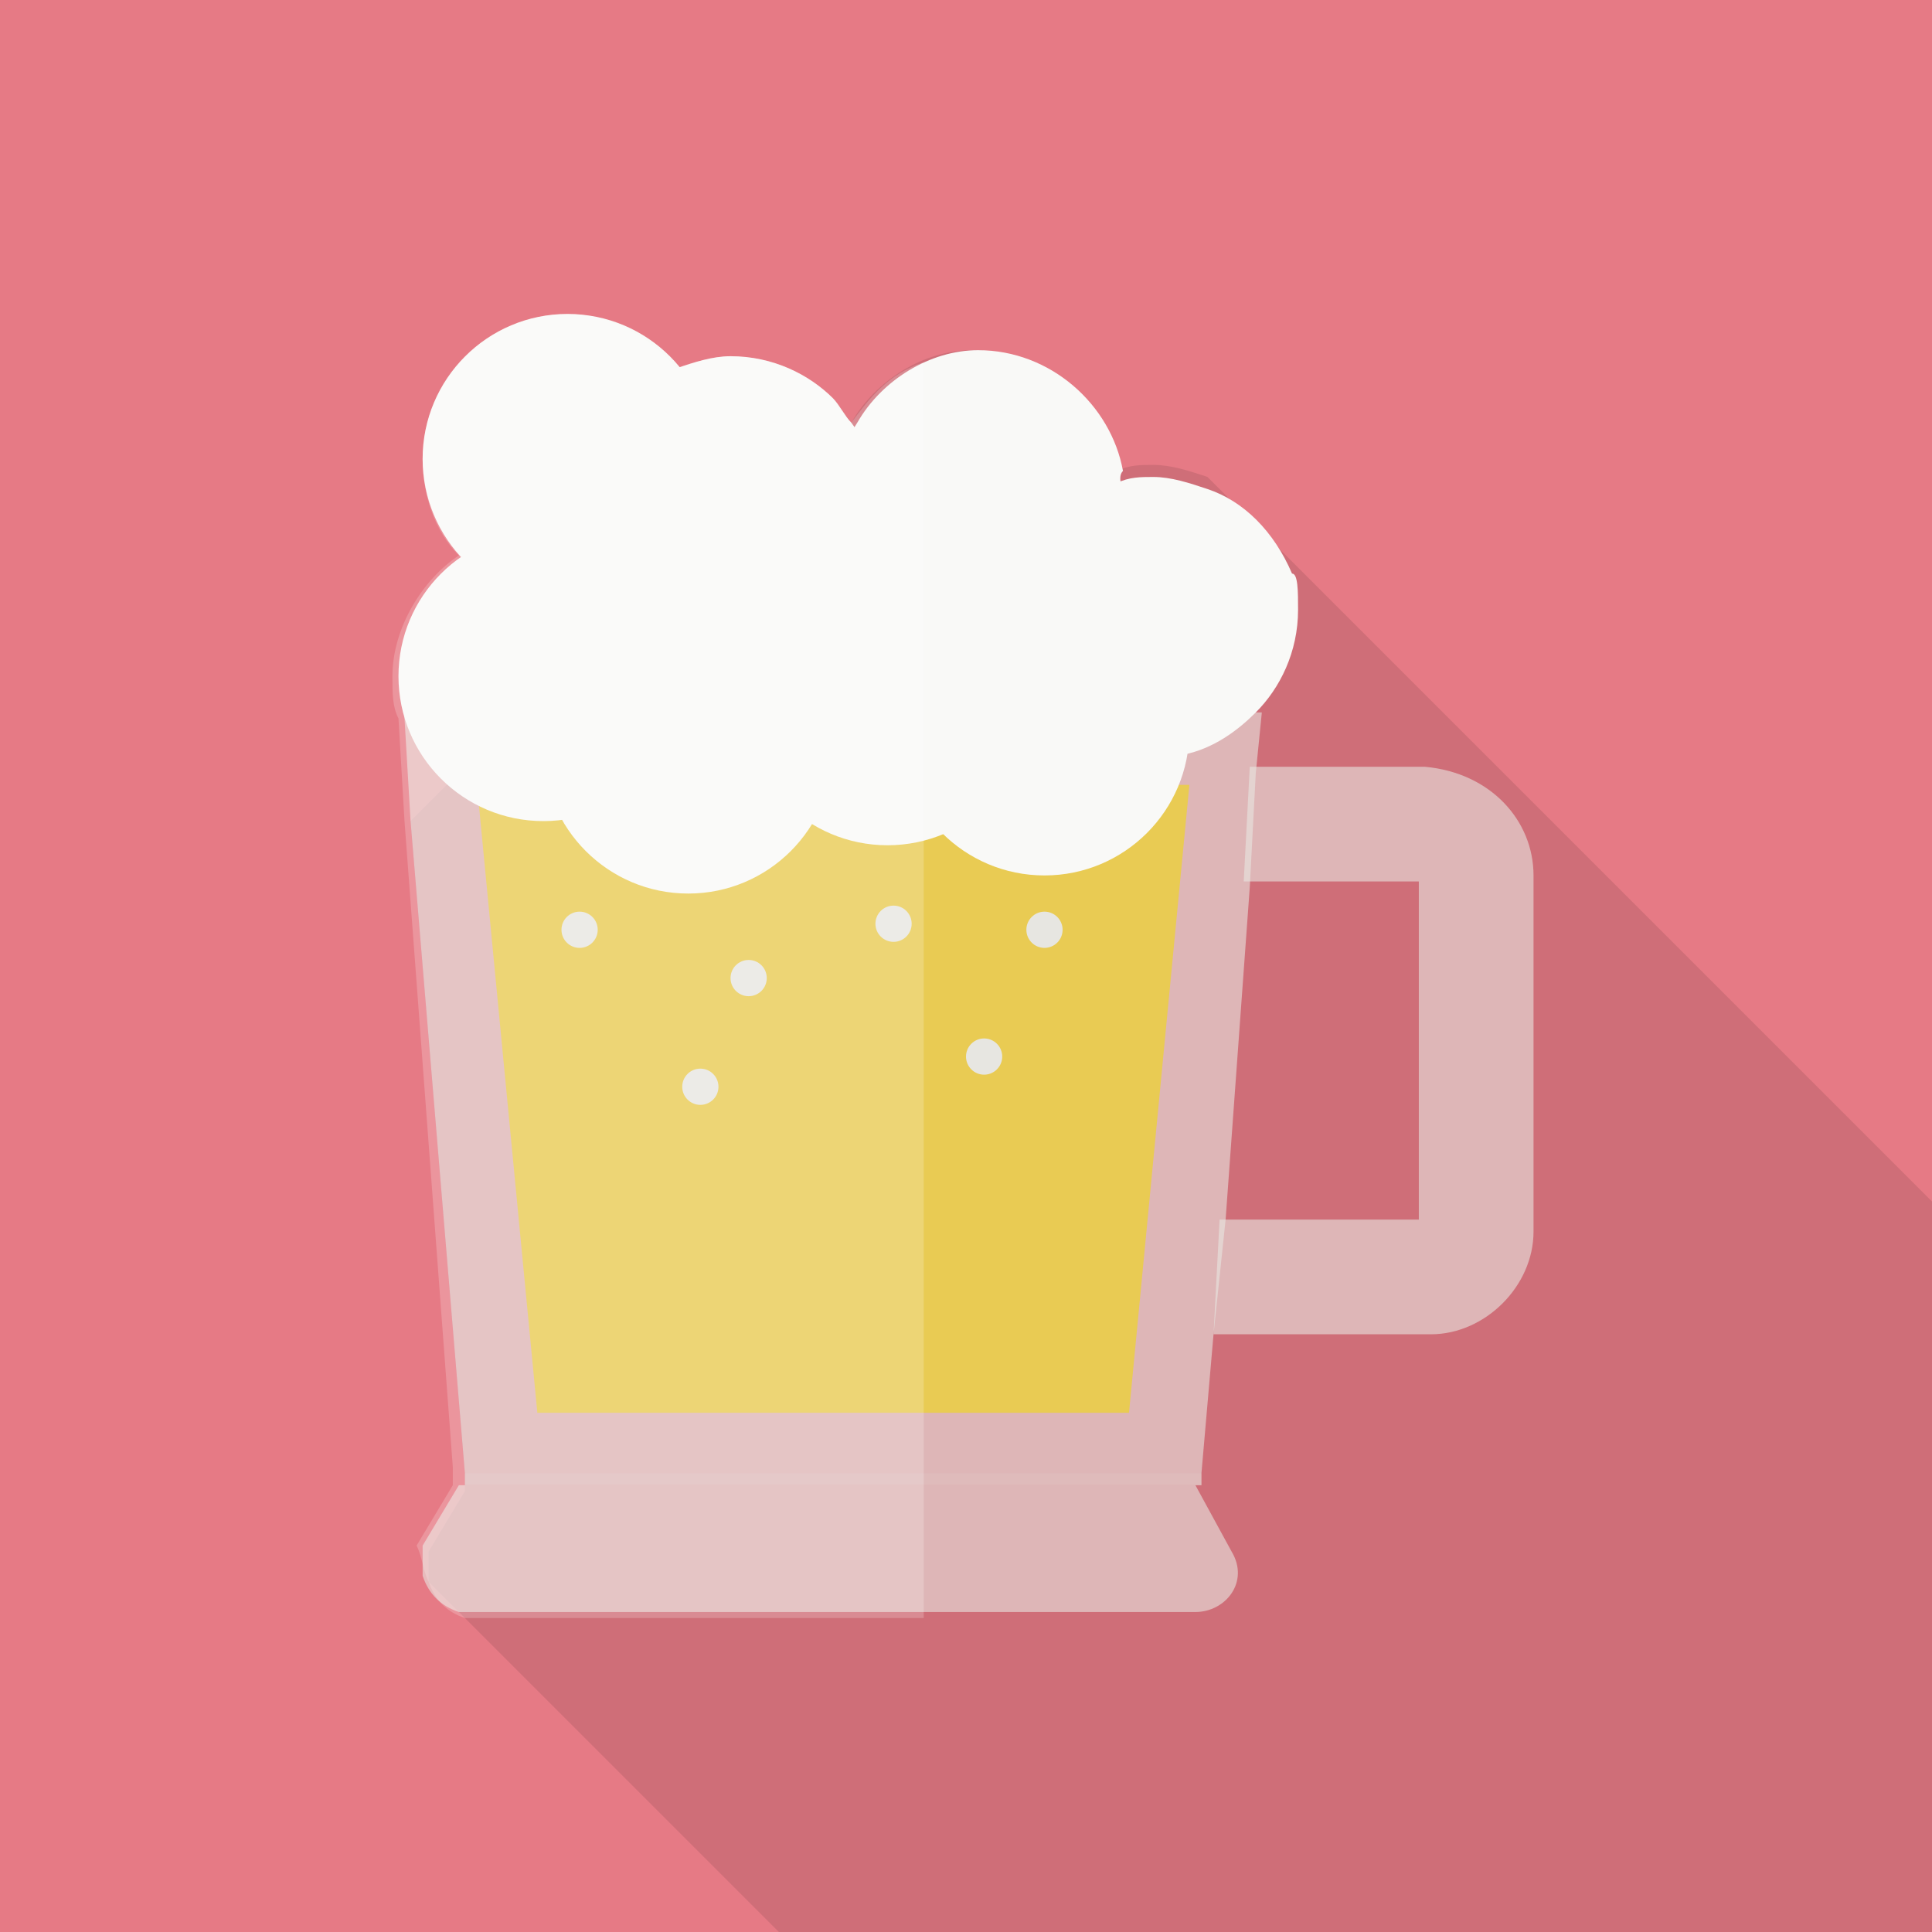
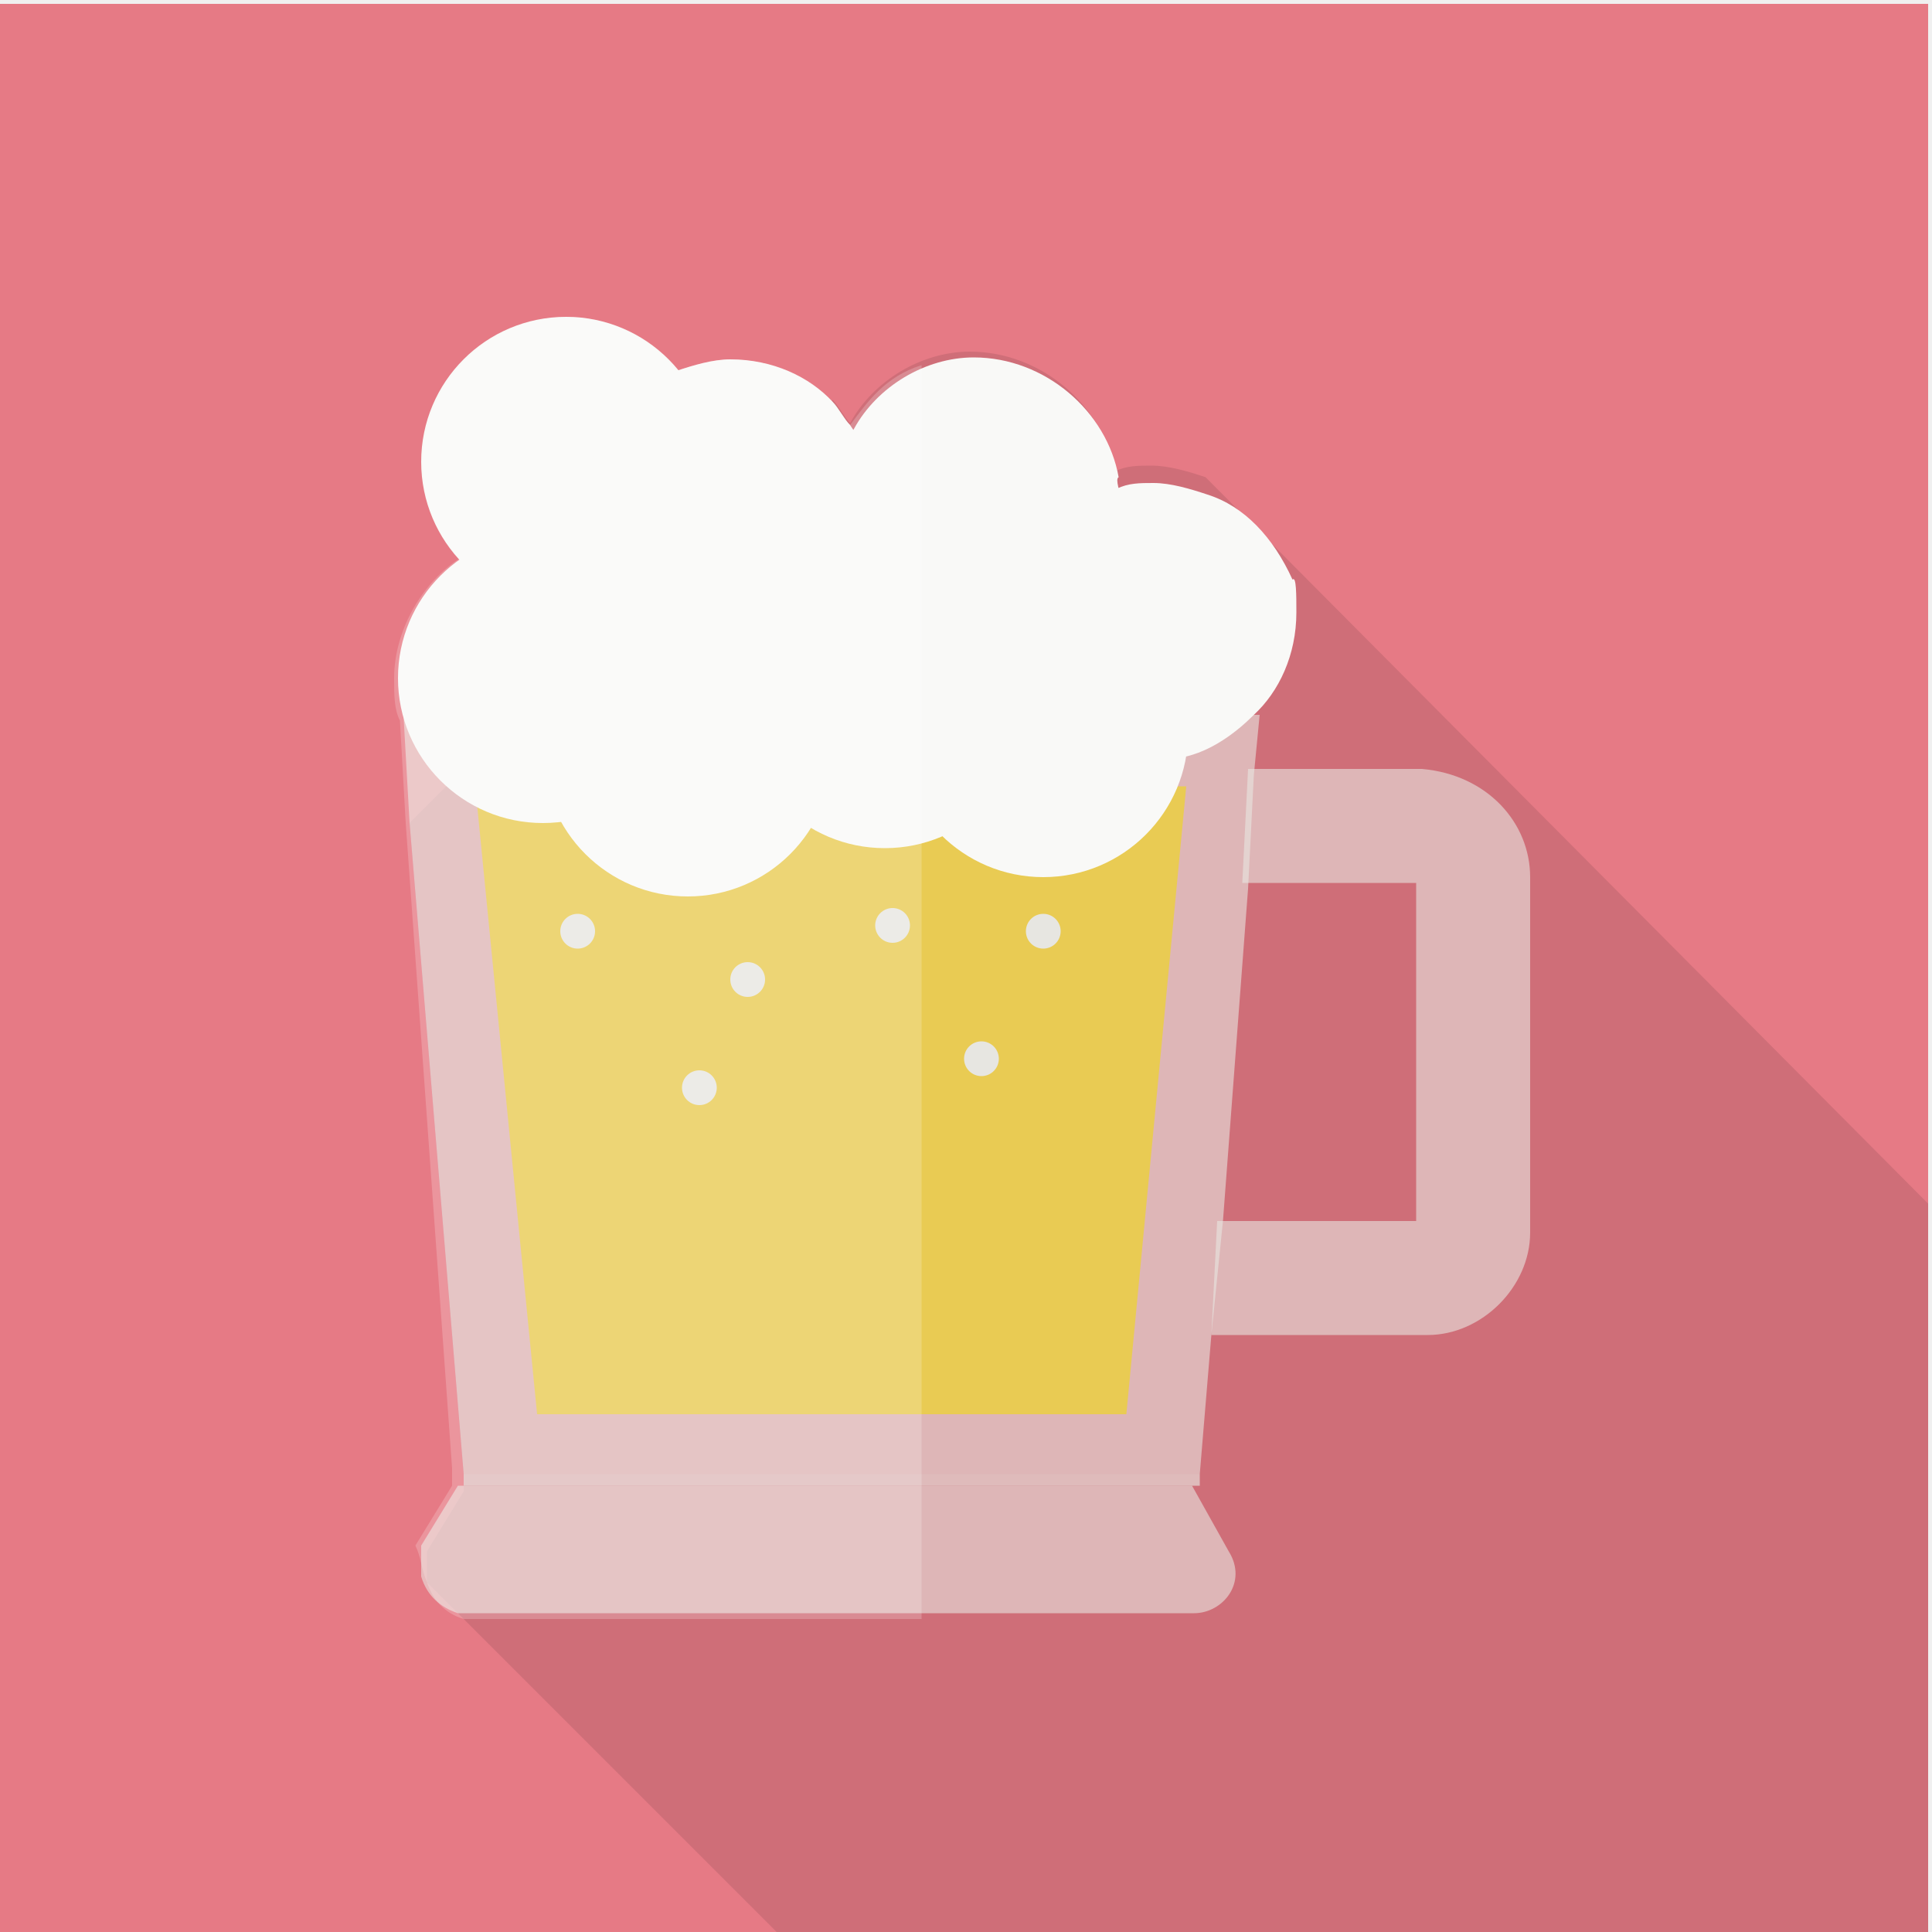
- <svg xmlns="http://www.w3.org/2000/svg" version="1.1" id="_x31_" x="0px" y="0px" viewBox="0 0 64 64" style="enable-background:new 0 0 64 64;" xml:space="preserve">
+ <svg xmlns="http://www.w3.org/2000/svg" version="1.1" id="_x31_" x="0px" y="0px" viewBox="0 0 100 100" style="enable-background:new 0 0 100 100;" xml:space="preserve">
  <style type="text/css">
	.st0{fill:#E67A85;}
	.st1{opacity:0.1;fill:#040000;enable-background:new    ;}
	.st2{opacity:0.6;fill:#E7E6E1;enable-background:new    ;}
	.st3{fill:#E9CB53;}
	.st4{fill:#F9F9F7;}
	.st5{fill:#E7E6E1;}
	.st6{opacity:0.1;fill:#E7E6E1;enable-background:new    ;}
	.st7{opacity:0.2;fill:#FFFFFF;enable-background:new    ;}
</style>
  <g>
-     <rect class="st0" width="64" height="64" />
-     <path class="st1" d="M64,39.8V64H25.8L14.2,52.4c0-0.4,0-0.6,0-1l1.2-2v-0.6l-1.8-21.6l1.2-1.2l12.8-12.8c0.2,0.2,0.4,0.6,0.6,0.8   c0.8-1.4,2.4-2.4,4-2.4c2.4,0,4.4,1.8,4.8,4c0.4-0.2,0.8-0.2,1.2-0.2c0.6,0,1.2,0.2,1.8,0.4L64,39.8z" />
+     <rect x="0" y="0.2" class="st0" width="99.8" height="99.8" />
+     <path class="st1" d="M99.8,62.3V100H40.2L22.1,81.9c0-0.6,0-0.9,0-1.6l1.9-3.1v-0.9l-2.8-33.7l1.9-1.9l20-20   c0.3,0.3,0.6,0.9,0.9,1.2c1.2-2.2,3.7-3.7,6.2-3.7c3.7,0,6.9,2.8,7.5,6.2c0.6-0.3,1.2-0.3,1.9-0.3c0.9,0,1.9,0.3,2.8,0.6L99.8,62.3   z" />
    <g>
      <g>
-         <polygon class="st2" points="41.8,23.6 41.6,25.6 41.6,25.6 41.4,29.4 40.6,40.4 40.2,44.2 39.8,48.8 39.8,49.2 15.4,49.2      15.4,48.8 13.6,27.2 13.4,23.8 13.4,23.6    " />
-         <path class="st2" d="M39.6,53.4h-24c-0.2,0-0.2,0-0.4,0c-0.6-0.2-1-0.6-1.2-1.2c0-0.4,0-0.6,0-1l1.2-2h24.4l1.2,2.2     C41.4,52.4,40.6,53.4,39.6,53.4z" />
-         <polygon class="st3" points="37.4,46.8 17.8,46.8 15.8,26 39.4,26    " />
-         <path class="st2" d="M50.8,29v11.8c0,1.8-1.6,3.4-3.4,3.4h-7.2l0.2-3.8H47V29.2h-5.8l0.2-3.8h5.8C49.4,25.6,50.8,27.2,50.8,29z" />
-         <circle class="st4" cx="18" cy="22.4" r="4.8" />
-         <circle class="st4" cx="18.8" cy="15.2" r="4.8" />
-         <circle class="st4" cx="22.8" cy="24.8" r="4.8" />
-         <circle class="st4" cx="29.4" cy="23.2" r="4.8" />
-         <circle class="st4" cx="34.6" cy="24.2" r="4.8" />
-         <path class="st4" d="M37.2,16.4c0,1.2-0.4,2.4-1.2,3.2c-0.6,0.6-1.4,1.2-2.2,1.4l0,0c-0.4,0.2-0.8,0.2-1.2,0.2s-0.8,0-1.4-0.2     c-1.2-0.4-2-1-2.6-2c0-0.2-0.2-0.2-0.2-0.4c-0.4-0.6-0.6-1.4-0.6-2.2c0-1,0.2-1.8,0.6-2.4c0.8-1.4,2.4-2.4,4-2.4     c2.4,0,4.4,1.8,4.8,4C37,15.8,37.2,16.2,37.2,16.4z" />
-         <path class="st4" d="M43,20.2c0,1.4-0.6,2.6-1.4,3.4c-0.6,0.6-1.4,1.2-2.4,1.4c-0.4,0-0.6,0.2-1,0.2c-1.4,0-2.6-0.6-3.4-1.4     c-0.2-0.2-0.4-0.6-0.6-0.8c-0.4-0.4-0.6-1-0.6-1.6v-0.2c0-0.2,0-0.4,0-0.6s0-0.4,0-0.6c0.2-2,1.6-3.4,3.4-4     c0.4-0.2,0.8-0.2,1.2-0.2c0.6,0,1.2,0.2,1.8,0.4c1.2,0.4,2.2,1.4,2.8,2.8C43,19,43,19.6,43,20.2z" />
-         <path class="st4" d="M29,16.6c0,0.8-0.2,1.4-0.4,2c0,0.2-0.2,0.4-0.2,0.4c-0.6,1-1.4,1.6-2.6,2c-0.2,0-0.4,0.2-0.8,0.2     c-0.2,0-0.6,0-0.8,0c-0.6,0-1.2-0.2-1.6-0.4c-0.4-0.2-1-0.4-1.4-0.8C21,20,21,19.8,21,19.8c-0.2-0.2-0.2-0.2-0.4-0.4     c-0.4-0.2-0.8-0.8-1-1.4c0-0.4-0.2-1-0.2-1.4c0-2,1.2-3.8,3-4.4c0.6-0.2,1.2-0.4,1.8-0.4c1.4,0,2.6,0.6,3.4,1.4     c0.2,0.2,0.4,0.6,0.6,0.8C28.8,14.8,29,15.6,29,16.6z" />
-         <circle class="st5" cx="19.2" cy="30.8" r="0.6" />
-         <circle class="st5" cx="23.2" cy="36" r="0.6" />
-         <circle class="st5" cx="24.8" cy="32.4" r="0.6" />
-         <circle class="st5" cx="29.6" cy="30.6" r="0.6" />
-         <circle class="st5" cx="32.6" cy="35" r="0.6" />
-         <circle class="st5" cx="34.6" cy="30.8" r="0.6" />
-         <polygon class="st6" points="39.8,48.8 39.8,49.2 15.4,49.2 15.4,48.8    " />
+         <polygon class="st2" points="65.2,37 64.9,40.1 64.9,40.1 64.6,46 63.3,63.2 62.7,69.1 62.1,76.3 62.1,76.9 24,76.9 24,76.3      21.2,42.6 20.9,37.3 20.9,37    " />
+         <path class="st2" d="M61.8,83.5H24.3c-0.3,0-0.3,0-0.6,0c-0.9-0.3-1.6-0.9-1.9-1.9c0-0.6,0-0.9,0-1.6l1.9-3.1h38l1.9,3.4     C64.6,81.9,63.3,83.5,61.8,83.5z" />
+         <polygon class="st3" points="58.3,73.2 27.8,73.2 24.6,40.7 61.4,40.7    " />
+         <path class="st2" d="M79.2,45.4v18.4c0,2.8-2.5,5.3-5.3,5.3H62.7l0.3-5.9h10.3V45.7h-9l0.3-5.9h9C77,40.1,79.2,42.6,79.2,45.4z" />
+         <circle class="st4" cx="28.1" cy="35.1" r="7.5" />
+         <circle class="st4" cx="29.3" cy="23.9" r="7.5" />
+         <circle class="st4" cx="35.6" cy="38.9" r="7.5" />
+         <circle class="st4" cx="45.8" cy="36.4" r="7.5" />
+         <circle class="st4" cx="54" cy="37.9" r="7.5" />
+         <path class="st4" d="M58,25.8c0,1.9-0.6,3.7-1.9,5c-0.9,0.9-2.2,1.9-3.4,2.2l0,0c-0.6,0.3-1.2,0.3-1.9,0.3s-1.2,0-2.2-0.3     c-1.9-0.6-3.1-1.6-4.1-3.1c0-0.3-0.3-0.3-0.3-0.6c-0.6-0.9-0.9-2.2-0.9-3.4c0-1.6,0.3-2.8,0.9-3.7c1.2-2.2,3.7-3.7,6.2-3.7     c3.7,0,6.9,2.8,7.5,6.2C57.7,24.8,58,25.5,58,25.8z" />
+         <path class="st4" d="M67.1,31.7c0,2.2-0.9,4.1-2.2,5.3c-0.9,0.9-2.2,1.9-3.7,2.2c-0.6,0-0.9,0.3-1.6,0.3c-2.2,0-4.1-0.9-5.3-2.2     c-0.3-0.3-0.6-0.9-0.9-1.2c-0.6-0.6-0.9-1.6-0.9-2.5v-0.3c0-0.3,0-0.6,0-0.9c0-0.3,0-0.6,0-0.9c0.3-3.1,2.5-5.3,5.3-6.2     c0.6-0.3,1.2-0.3,1.9-0.3c0.9,0,1.9,0.3,2.8,0.6c1.9,0.6,3.4,2.2,4.4,4.4C67.1,29.8,67.1,30.8,67.1,31.7z" />
+         <path class="st4" d="M45.2,26.1c0,1.2-0.3,2.2-0.6,3.1c0,0.3-0.3,0.6-0.3,0.6c-0.9,1.6-2.2,2.5-4.1,3.1c-0.3,0-0.6,0.3-1.2,0.3     c-0.3,0-0.9,0-1.2,0c-0.9,0-1.9-0.3-2.5-0.6s-1.6-0.6-2.2-1.2c-0.3,0-0.3-0.3-0.3-0.3c-0.3-0.3-0.3-0.3-0.6-0.6     c-0.6-0.3-1.2-1.2-1.6-2.2c0-0.6-0.3-1.6-0.3-2.2c0-3.1,1.9-5.9,4.7-6.9c0.9-0.3,1.9-0.6,2.8-0.6c2.2,0,4.1,0.9,5.3,2.2     c0.3,0.3,0.6,0.9,0.9,1.2C44.9,23.3,45.2,24.5,45.2,26.1z" />
+         <circle class="st5" cx="29.9" cy="48.2" r="0.9" />
+         <circle class="st5" cx="36.2" cy="56.3" r="0.9" />
+         <circle class="st5" cx="38.7" cy="50.7" r="0.9" />
+         <circle class="st5" cx="46.2" cy="47.9" r="0.9" />
+         <circle class="st5" cx="50.8" cy="54.8" r="0.9" />
+         <circle class="st5" cx="54" cy="48.2" r="0.9" />
+         <polygon class="st6" points="62.1,76.3 62.1,76.9 24,76.9 24,76.3    " />
      </g>
-       <path class="st7" d="M28.2,14c-0.2-0.2-0.4-0.4-0.6-0.8c-0.8-0.8-2-1.4-3.4-1.4c-0.6,0-1.2,0.2-1.8,0.4c-0.8-1-2.2-1.8-3.6-1.8    c-2.6,0-4.8,2.2-4.8,4.8c0,1.2,0.4,2.4,1.2,3.2c-1.2,0.8-2.2,2.4-2.2,4c0,0.6,0,1,0.2,1.4l0.2,3.4L15,48.6v0.6l-1.2,2    c0.2,0.4,0.2,0.8,0.4,1.2c0.2,0.6,0.6,1,1.2,1.2c0.2,0,0.2,0,0.4,0h14.8V12C29.4,12.4,28.8,13.2,28.2,14z" />
+       <path class="st7" d="M44,22c-0.3-0.3-0.6-0.6-0.9-1.2c-1.2-1.2-3.1-2.2-5.3-2.2c-0.9,0-1.9,0.3-2.8,0.6c-1.2-1.6-3.4-2.8-5.6-2.8    c-4.1,0-7.5,3.4-7.5,7.5c0,1.9,0.6,3.7,1.9,5c-1.9,1.2-3.4,3.7-3.4,6.2c0,0.9,0,1.6,0.3,2.2l0.3,5.3L23.4,76v0.9L21.5,80    c0.3,0.6,0.3,1.2,0.6,1.9c0.3,0.9,0.9,1.6,1.9,1.9c0.3,0,0.3,0,0.6,0h23.1V18.9C45.8,19.5,44.9,20.8,44,22z" />
    </g>
  </g>
</svg>
